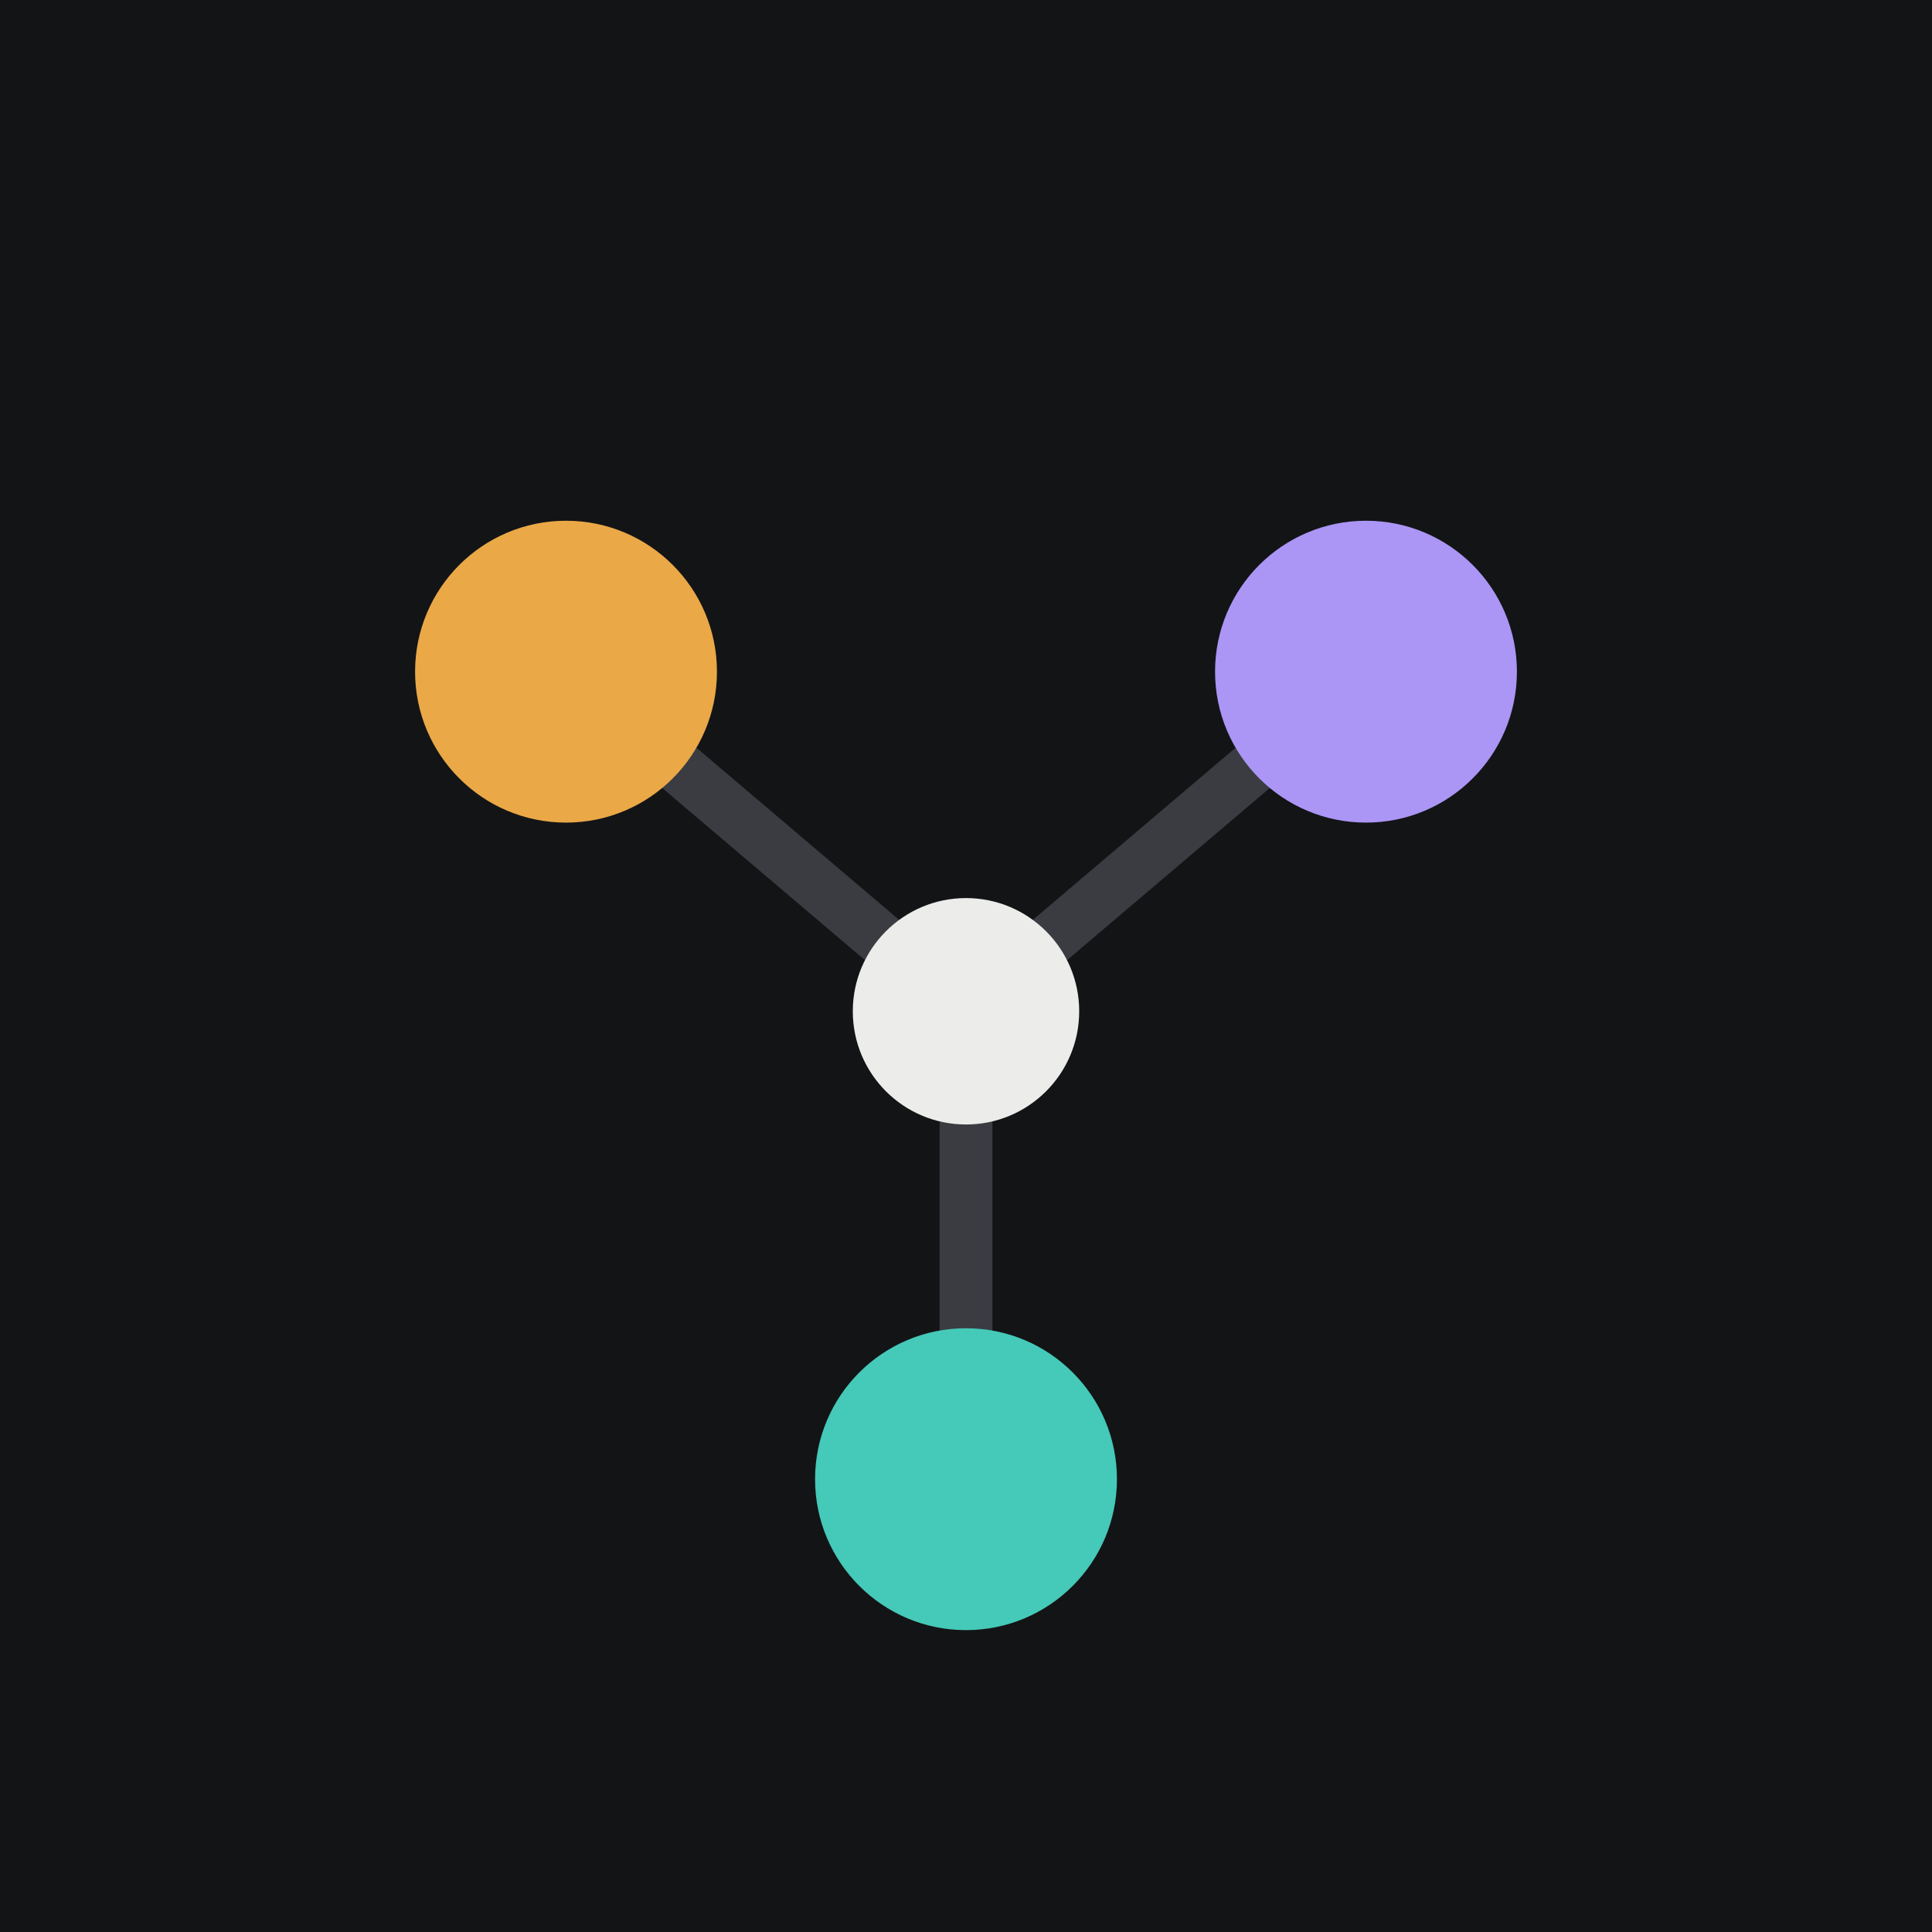
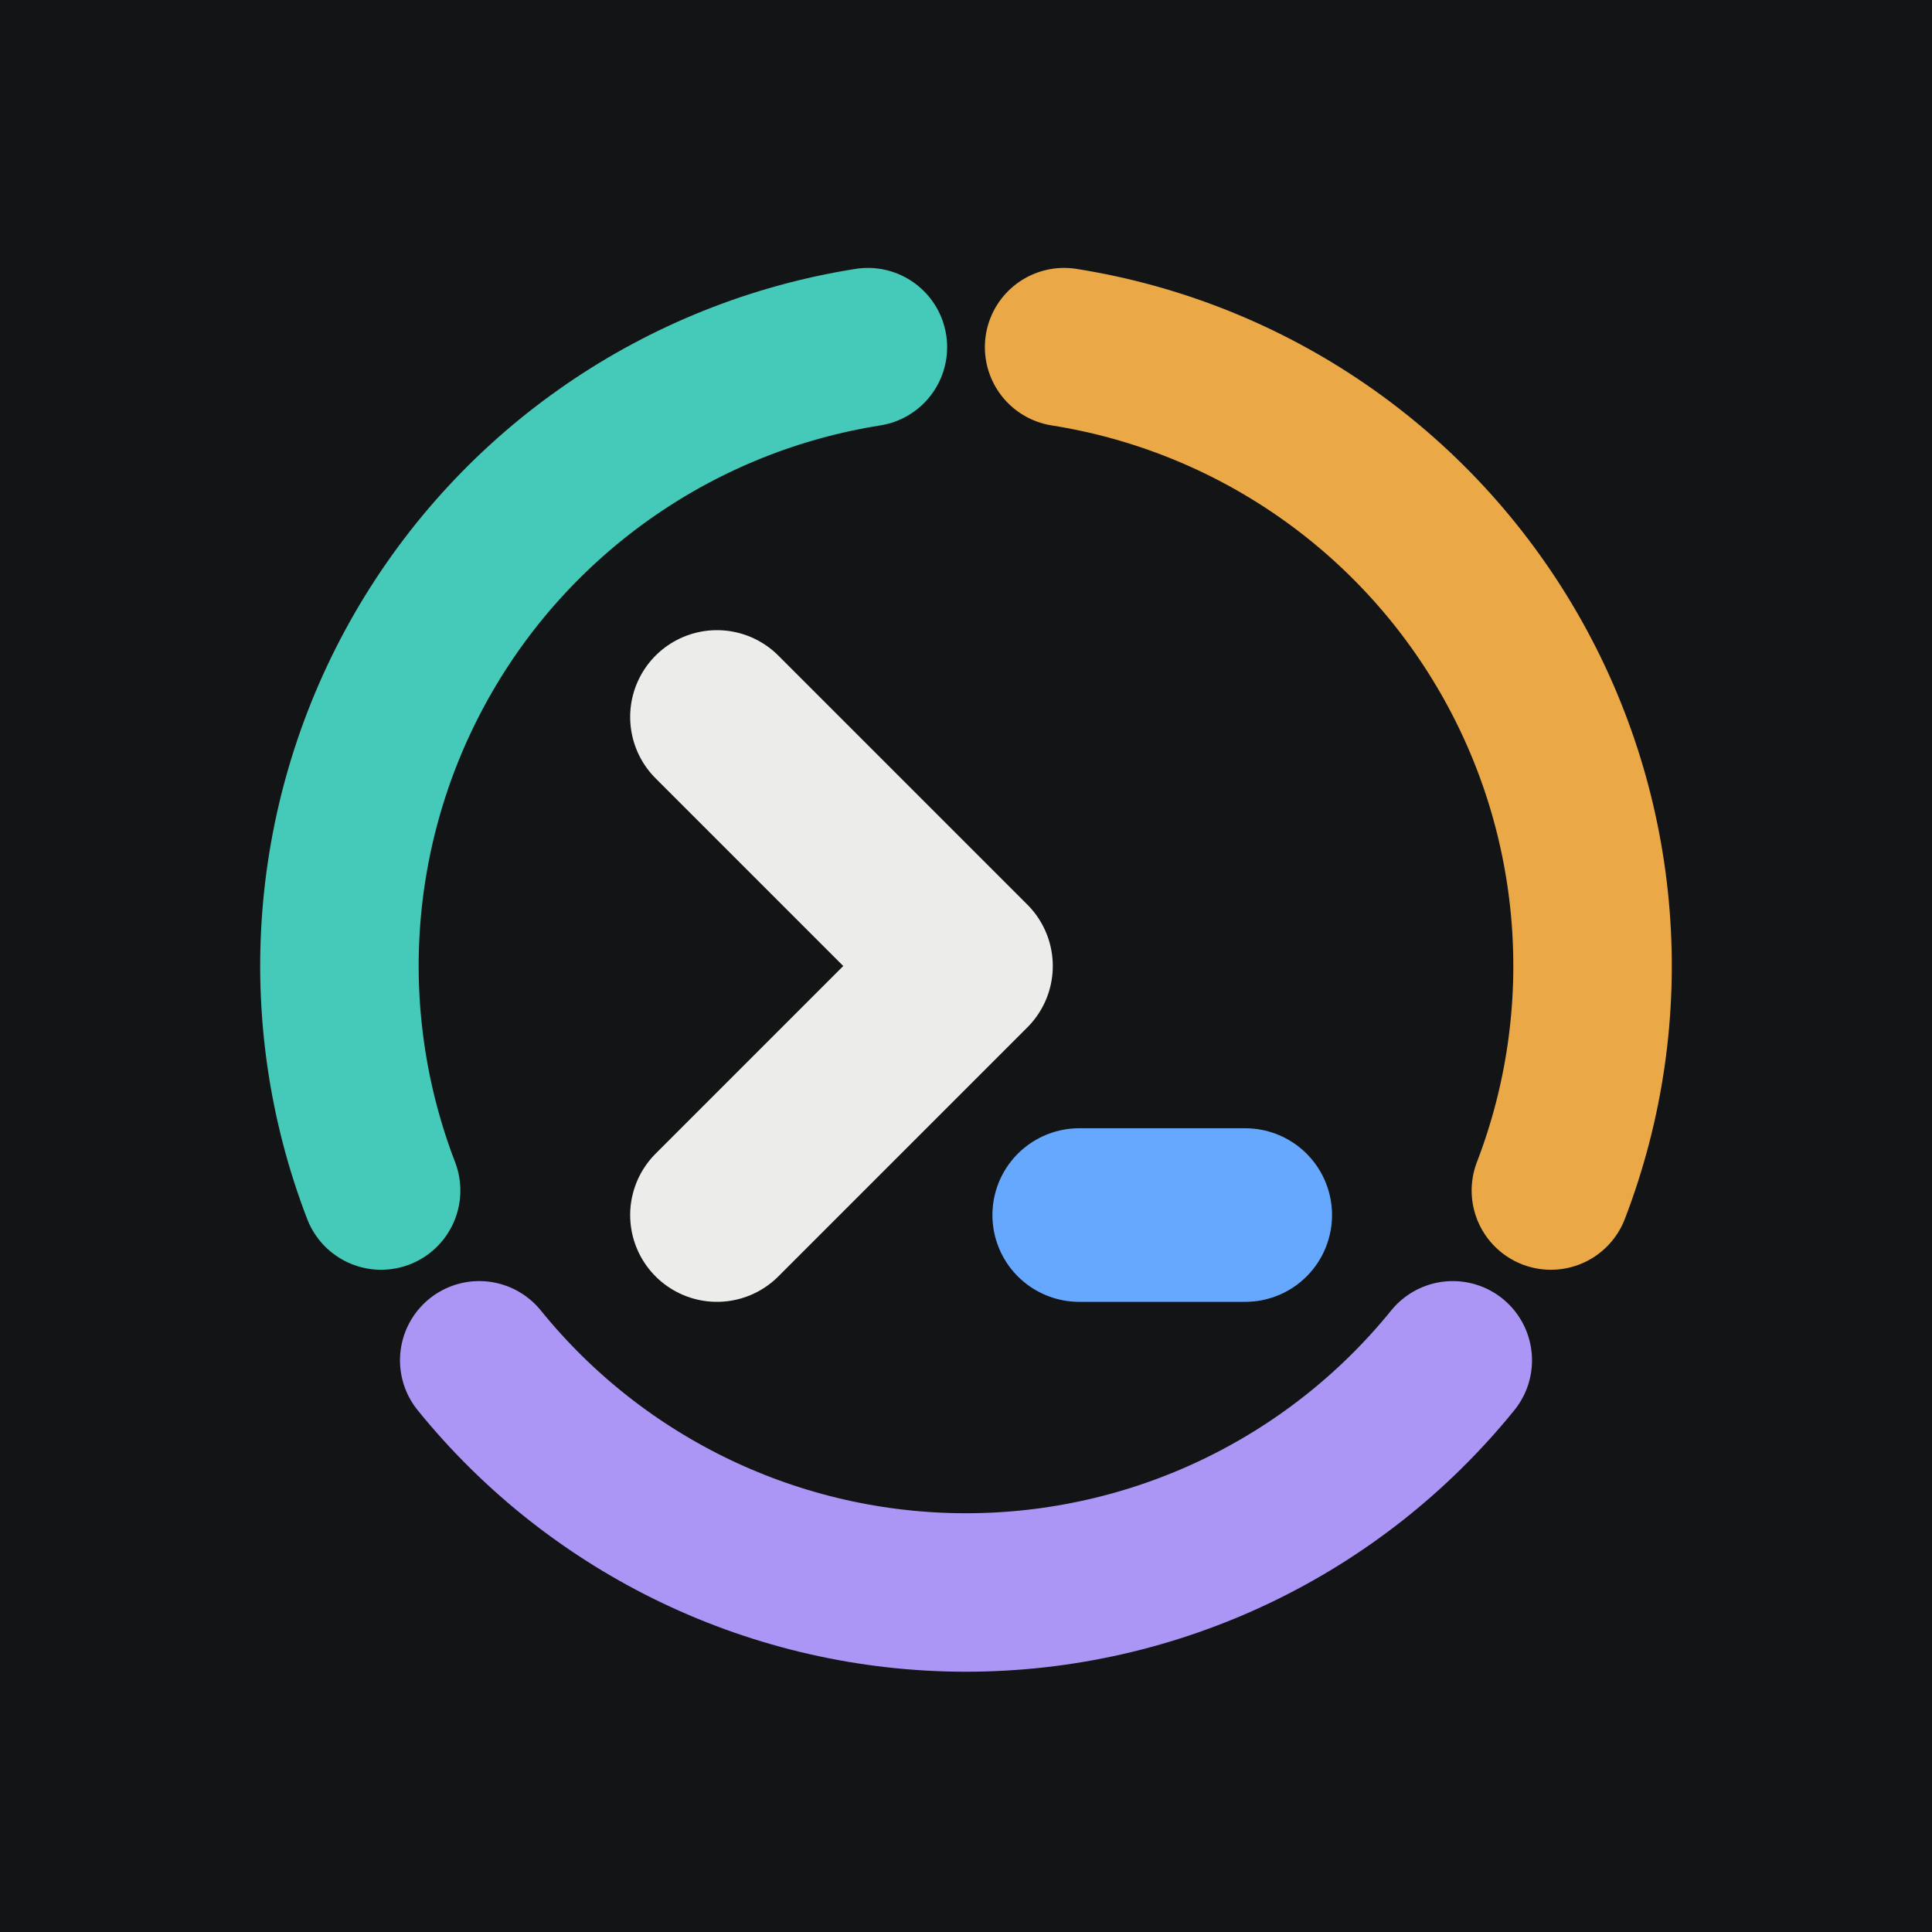
<svg xmlns="http://www.w3.org/2000/svg" viewBox="0 0 512 512">
-   <rect width="512" height="512" fill="#131416" />
-   <g stroke="#3a3c42" stroke-width="14" stroke-linecap="round">
-     <path d="M256 268L150 178M256 268L362 178M256 268V392" />
+   <rect id="ground" width="512" height="512" fill="#131416" />
+   <g id="icon" fill="none" stroke-linecap="round" stroke-linejoin="round">
+     <g id="accounts" stroke-width="42">
+       <path id="personal" d="M282.0 92.0A166 166 0 0 1 411.0 315.5" stroke="#eaa847" />
+       <path id="school" d="M385.0 360.5A166 166 0 0 1 127.0 360.5" stroke="#ab95f5" />
+       <path id="codex" d="M101.0 315.5A166 166 0 0 1 230.0 92.0" stroke="#45c9b8" />
+     </g>
+     <path id="prompt" d="M190 190L256 256L190 322" stroke="#ececea" stroke-width="46" />
+     <path id="cursor" d="M286 322H330" stroke="#67a8ff" stroke-width="46" />
  </g>
-   <circle cx="150" cy="178" r="40" fill="#eaa847" />
-   <circle cx="362" cy="178" r="40" fill="#ab95f5" />
-   <circle cx="256" cy="392" r="40" fill="#45c9b8" />
-   <circle cx="256" cy="268" r="30" fill="#ececea" />
</svg>
